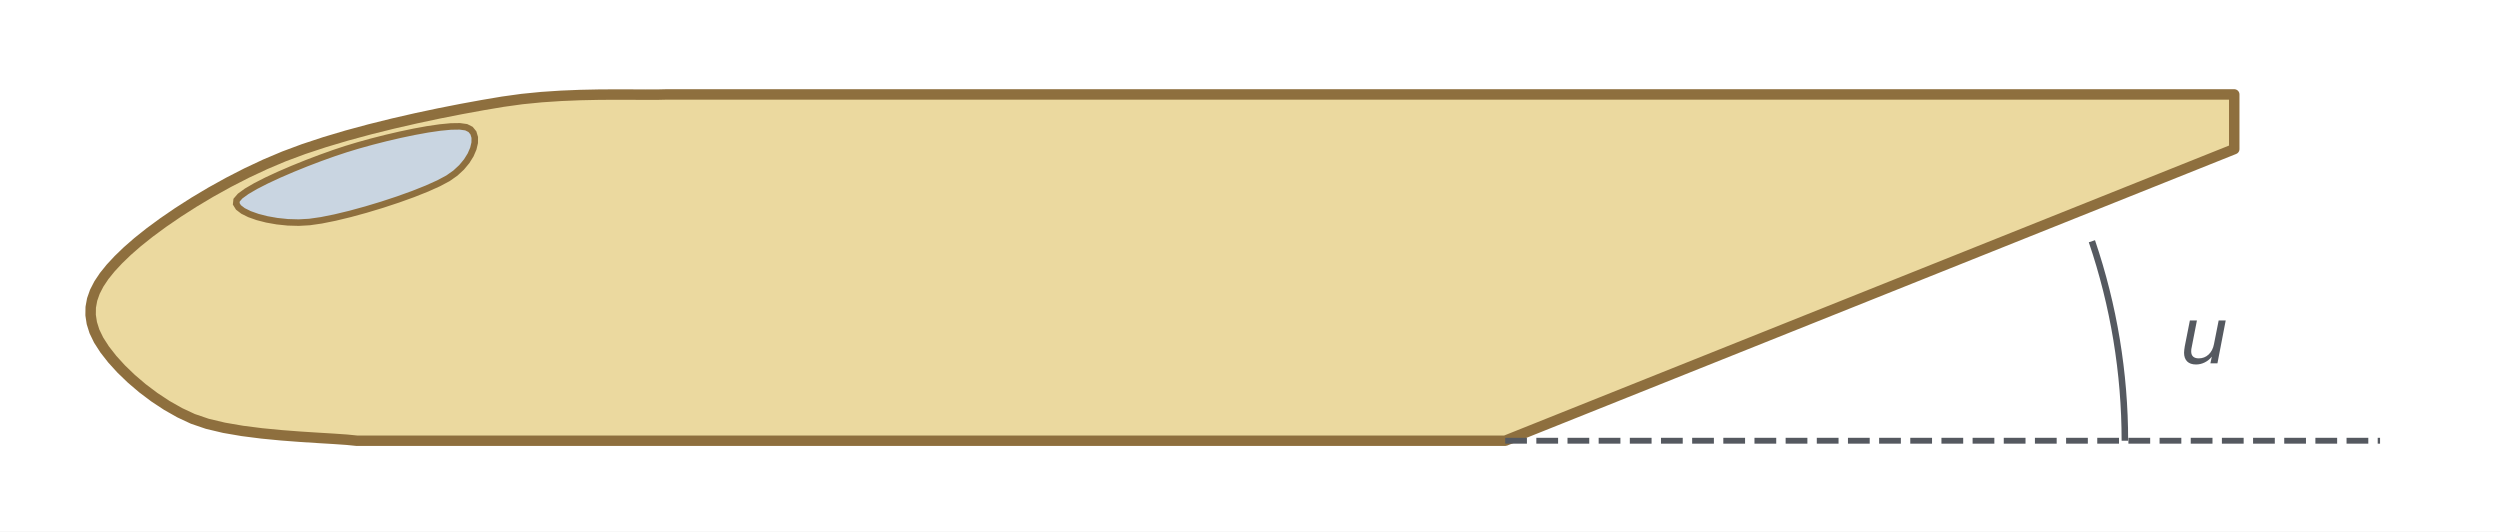
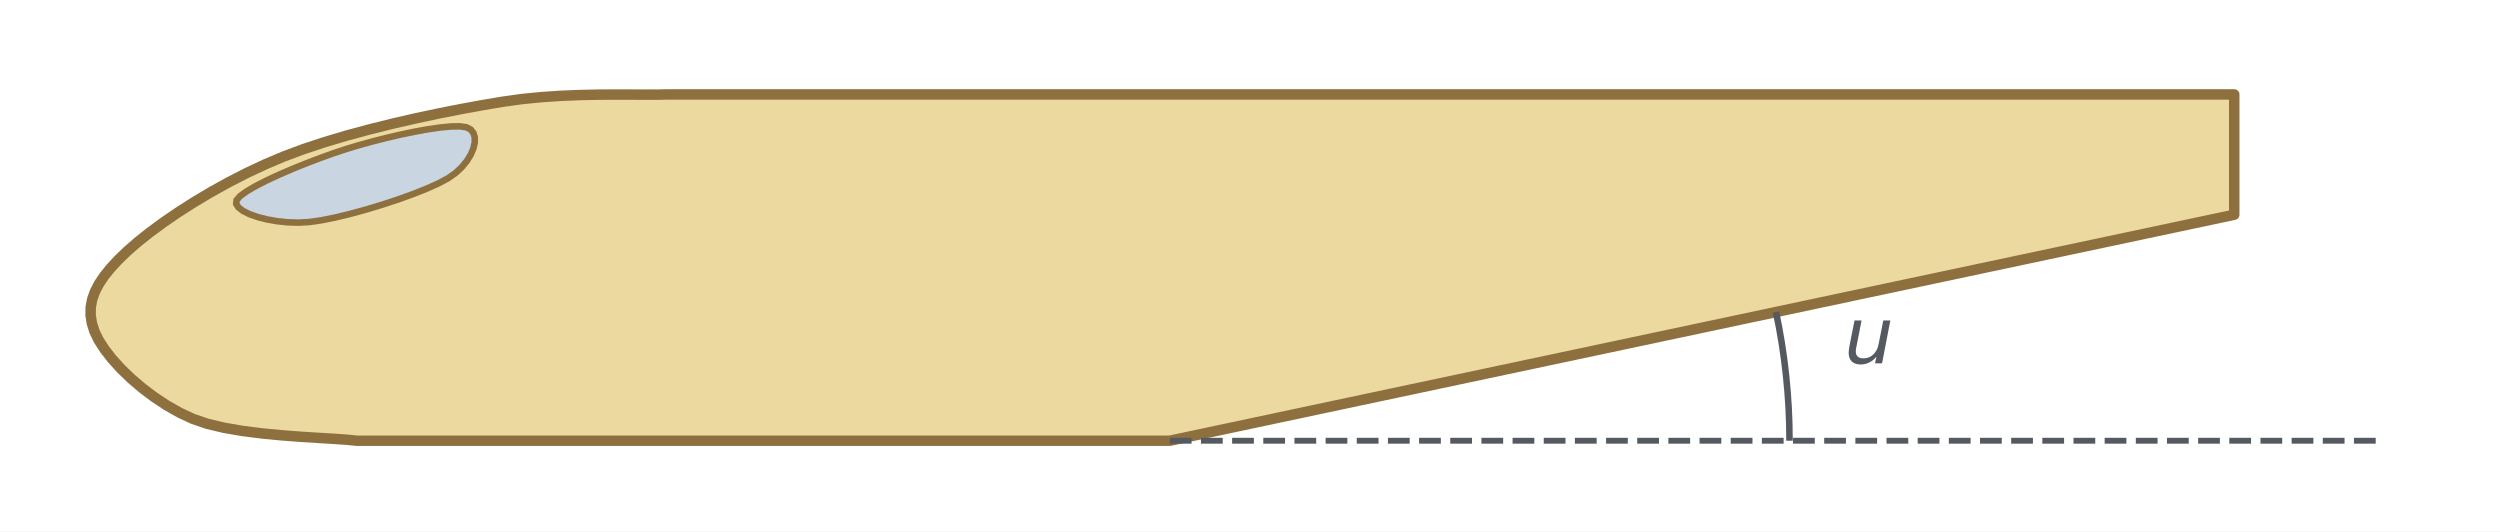
<svg xmlns="http://www.w3.org/2000/svg" width="382.68pt" height="81.36pt" viewBox="0 0 382.68 81.36" version="1.1">
  <defs>
    <style type="text/css">*{stroke-linejoin: round; stroke-linecap: butt}</style>
  </defs>
  <g id="figure_1">
    <g id="patch_1">
      <path d="M 0 81.36  L 382.68 81.36  L 382.68 0  L 0 0  z " style="fill: #ffffff" />
    </g>
    <g id="axes_1">
      <g id="patch_2">
-         <path d="M 230.4 67.464  L 54.63 67.464  L 53.091 67.31  L 51.054 67.169  L 48.626 67.022  L 45.912 66.848  L 43.017 66.627  L 40.046 66.339  L 37.106 65.964  L 34.301 65.482  L 31.737 64.873  L 29.52 64.116  L 27.516 63.179  L 25.543 62.063  L 23.629 60.801  L 21.806 59.429  L 20.104 57.978  L 18.552 56.483  L 17.181 54.976  L 16.021 53.492  L 15.102 52.063  L 14.454 50.724  L 14.057 49.461  L 13.869 48.233  L 13.887 47.029  L 14.106 45.84  L 14.524 44.656  L 15.137 43.466  L 15.942 42.26  L 16.936 41.028  L 18.115 39.761  L 19.476 38.448  L 21.064 37.06  L 22.909 35.591  L 24.981 34.066  L 27.252 32.511  L 29.694 30.95  L 32.279 29.408  L 34.977 27.912  L 37.761 26.484  L 40.601 25.152  L 43.47 23.94  L 46.471 22.822  L 49.693 21.757  L 53.08 20.749  L 56.581 19.802  L 60.14 18.918  L 63.705 18.101  L 67.222 17.354  L 70.638 16.682  L 73.898 16.086  L 76.95 15.57  L 79.913 15.16  L 82.909 14.865  L 85.889 14.667  L 88.802 14.548  L 91.597 14.489  L 94.226 14.472  L 96.636 14.478  L 98.779 14.49  L 100.604 14.488  L 102.06 14.454  L 342 14.454  L 342 22.824  z " clip-path="url(#p77e919eb6b)" style="fill: #ebd99f; stroke: #8e6f3e; stroke-width: 1.6" />
+         <path d="M 179.064 67.464  L 54.63 67.464  L 53.091 67.31  L 51.054 67.169  L 48.626 67.022  L 45.912 66.848  L 43.017 66.627  L 40.046 66.339  L 37.106 65.964  L 34.301 65.482  L 31.737 64.873  L 29.52 64.116  L 27.516 63.179  L 25.543 62.063  L 23.629 60.801  L 21.806 59.429  L 20.104 57.978  L 18.552 56.483  L 17.181 54.976  L 16.021 53.492  L 15.102 52.063  L 14.454 50.724  L 14.057 49.461  L 13.869 48.233  L 13.887 47.029  L 14.106 45.84  L 14.524 44.656  L 15.137 43.466  L 15.942 42.26  L 16.936 41.028  L 18.115 39.761  L 19.476 38.448  L 21.064 37.06  L 22.909 35.591  L 24.981 34.066  L 27.252 32.511  L 29.694 30.95  L 32.279 29.408  L 34.977 27.912  L 37.761 26.484  L 40.601 25.152  L 43.47 23.94  L 46.471 22.822  L 49.693 21.757  L 53.08 20.749  L 56.581 19.802  L 60.14 18.918  L 63.705 18.101  L 67.222 17.354  L 70.638 16.682  L 73.898 16.086  L 76.95 15.57  L 79.913 15.16  L 82.909 14.865  L 85.889 14.667  L 88.802 14.548  L 91.597 14.489  L 94.226 14.472  L 96.636 14.478  L 98.779 14.49  L 100.604 14.488  L 102.06 14.454  L 342 14.454  L 342 32.868  z " clip-path="url(#p2b895b66a8)" style="fill: #ebd99f; stroke: #8e6f3e; stroke-width: 1.6" />
      </g>
      <g id="patch_3">
-         <path d="M 36.216 30.636  L 36.157 31.197  L 36.502 31.752  L 37.197 32.285  L 38.189 32.779  L 39.425 33.217  L 40.85 33.582  L 42.411 33.858  L 44.055 34.029  L 45.728 34.076  L 47.376 33.984  L 49.172 33.726  L 51.269 33.305  L 53.579 32.749  L 56.018 32.082  L 58.501 31.334  L 60.942 30.529  L 63.256 29.695  L 65.357 28.859  L 67.16 28.048  L 68.58 27.288  L 69.7 26.502  L 70.656 25.618  L 71.438 24.675  L 72.04 23.708  L 72.451 22.754  L 72.665 21.851  L 72.672 21.034  L 72.464 20.342  L 72.033 19.81  L 71.37 19.476  L 70.38 19.339  L 69.017 19.36  L 67.352 19.52  L 65.451 19.797  L 63.384 20.174  L 61.219 20.628  L 59.025 21.14  L 56.871 21.69  L 54.825 22.258  L 52.956 22.824  L 51.089 23.444  L 49.054 24.172  L 46.932 24.98  L 44.8 25.842  L 42.738 26.73  L 40.823 27.618  L 39.135 28.48  L 37.752 29.288  L 36.753 30.016  z " clip-path="url(#p77e919eb6b)" style="fill: #c9d5e1; stroke: #8e6f3e; stroke-linejoin: miter" />
+         <path d="M 36.216 30.636  L 36.157 31.197  L 36.502 31.752  L 37.197 32.285  L 38.189 32.779  L 39.425 33.217  L 40.85 33.582  L 42.411 33.858  L 44.055 34.029  L 45.728 34.076  L 47.376 33.984  L 49.172 33.726  L 51.269 33.305  L 53.579 32.749  L 56.018 32.082  L 58.501 31.334  L 60.942 30.529  L 63.256 29.695  L 65.357 28.859  L 67.16 28.048  L 68.58 27.288  L 69.7 26.502  L 70.656 25.618  L 71.438 24.675  L 72.04 23.708  L 72.451 22.754  L 72.665 21.851  L 72.672 21.034  L 72.464 20.342  L 72.033 19.81  L 71.37 19.476  L 70.38 19.339  L 69.017 19.36  L 67.352 19.52  L 65.451 19.797  L 63.384 20.174  L 61.219 20.628  L 59.025 21.14  L 56.871 21.69  L 54.825 22.258  L 52.956 22.824  L 51.089 23.444  L 49.054 24.172  L 46.932 24.98  L 44.8 25.842  L 42.738 26.73  L 40.823 27.618  L 39.135 28.48  L 37.752 29.288  L 36.753 30.016  z " clip-path="url(#p2b895b66a8)" style="fill: #c9d5e1; stroke: #8e6f3e; stroke-linejoin: miter" />
      </g>
      <g id="patch_4">
-         <path d="M 325.26 67.464  C 325.26 62.28 324.835 57.104 323.989 51.989  C 323.143 46.874 321.88 41.837 320.211 36.928  " clip-path="url(#p77e919eb6b)" style="fill: none; stroke: #555960; stroke-linejoin: miter" />
+         <path d="M 273.924 67.464  C 273.924 64.155 273.751 60.849 273.405 57.559  C 273.06 54.268 272.543 50.998 271.855 47.762  " clip-path="url(#p2b895b66a8)" style="fill: none; stroke: #555960; stroke-linejoin: miter" />
      </g>
      <g id="line2d_1">
-         <path d="M 230.4 67.464  L 364.32 67.464  " clip-path="url(#p77e919eb6b)" style="fill: none; stroke-dasharray: 3.33,1.44; stroke-dashoffset: 0; stroke: #555960; stroke-width: 0.9" />
+         <path d="M 179.064 67.464  L 364.32 67.464  " clip-path="url(#p2b895b66a8)" style="fill: none; stroke-dasharray: 3.33,1.44; stroke-dashoffset: 0; stroke: #555960; stroke-width: 0.9" />
      </g>
      <g id="text_1">
-         <g style="fill: #555960" transform="translate(333.63 56.05819)">
+         <g style="fill: #555960" transform="translate(282.294 56.05819)">
          <text>
            <tspan x="0" y="-0.438" style="font-style: oblique; font-size: 12px; font-family: 'DejaVu Sans'; fill: #555960">u</tspan>
          </text>
        </g>
      </g>
    </g>
  </g>
  <defs>
-     <clipPath id="p77e919eb6b">
+     <clipPath id="p2b895b66a8">
      <rect x="7.2" y="7.2" width="368.28" height="66.96" />
    </clipPath>
  </defs>
</svg>
